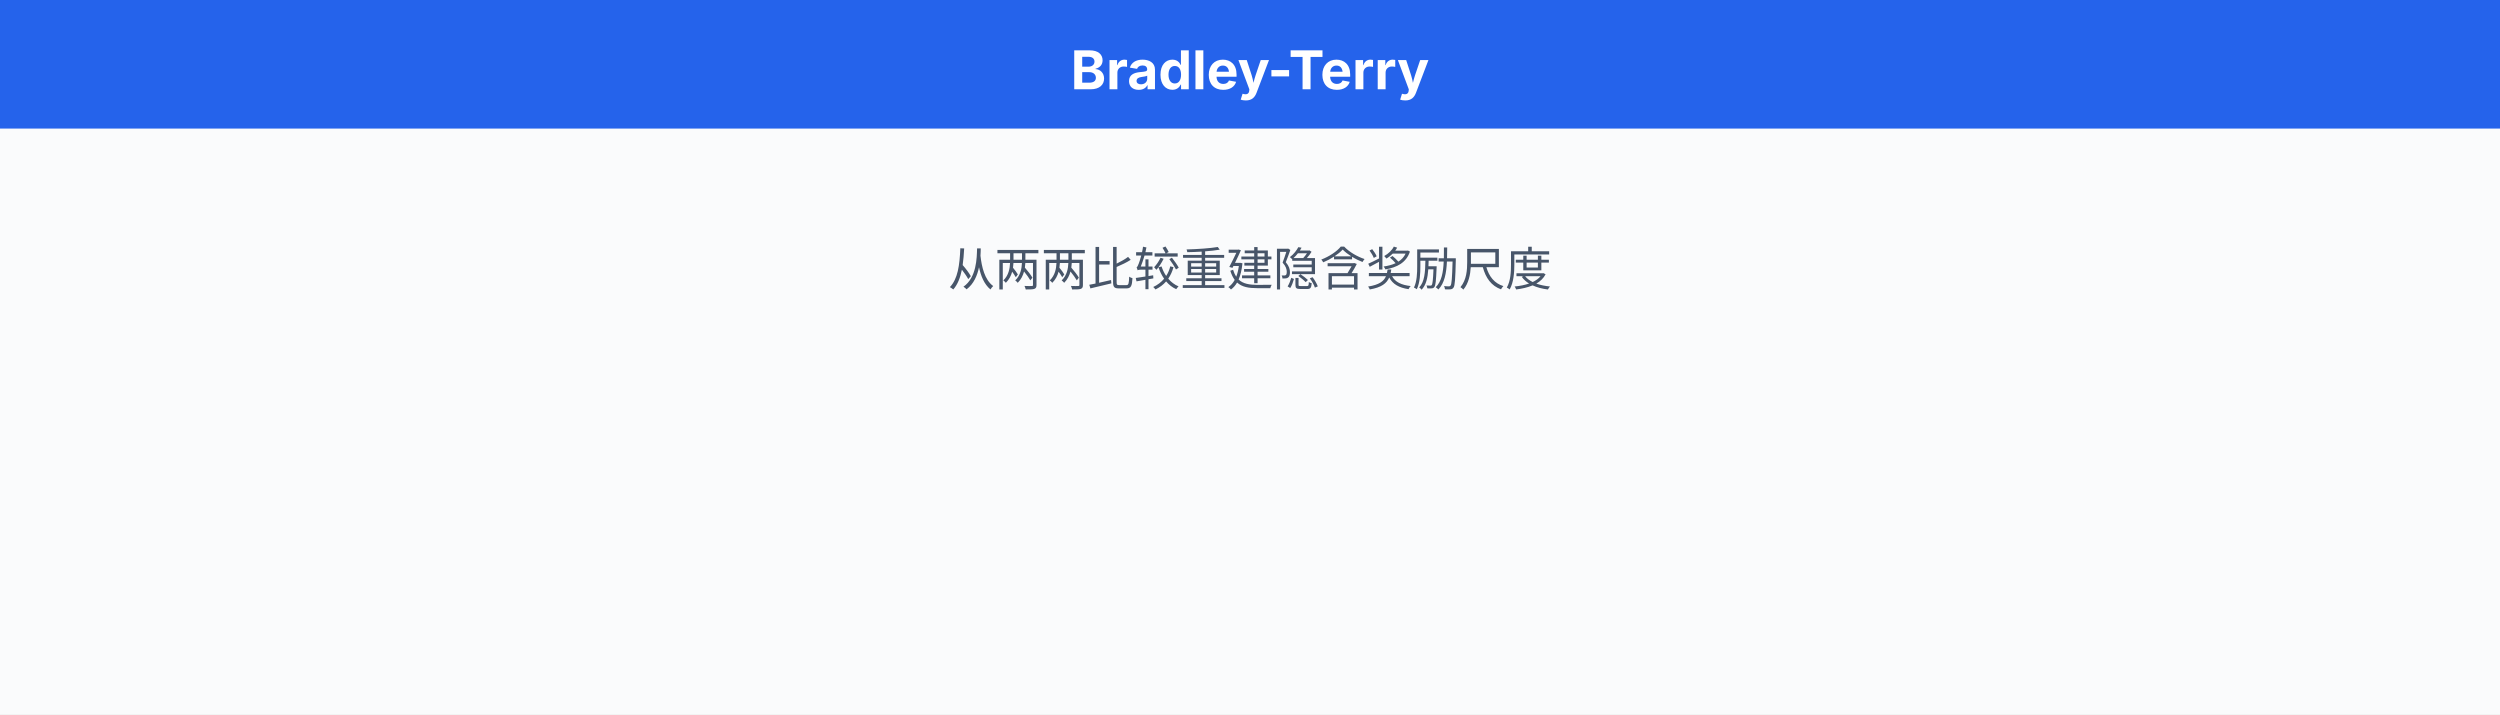
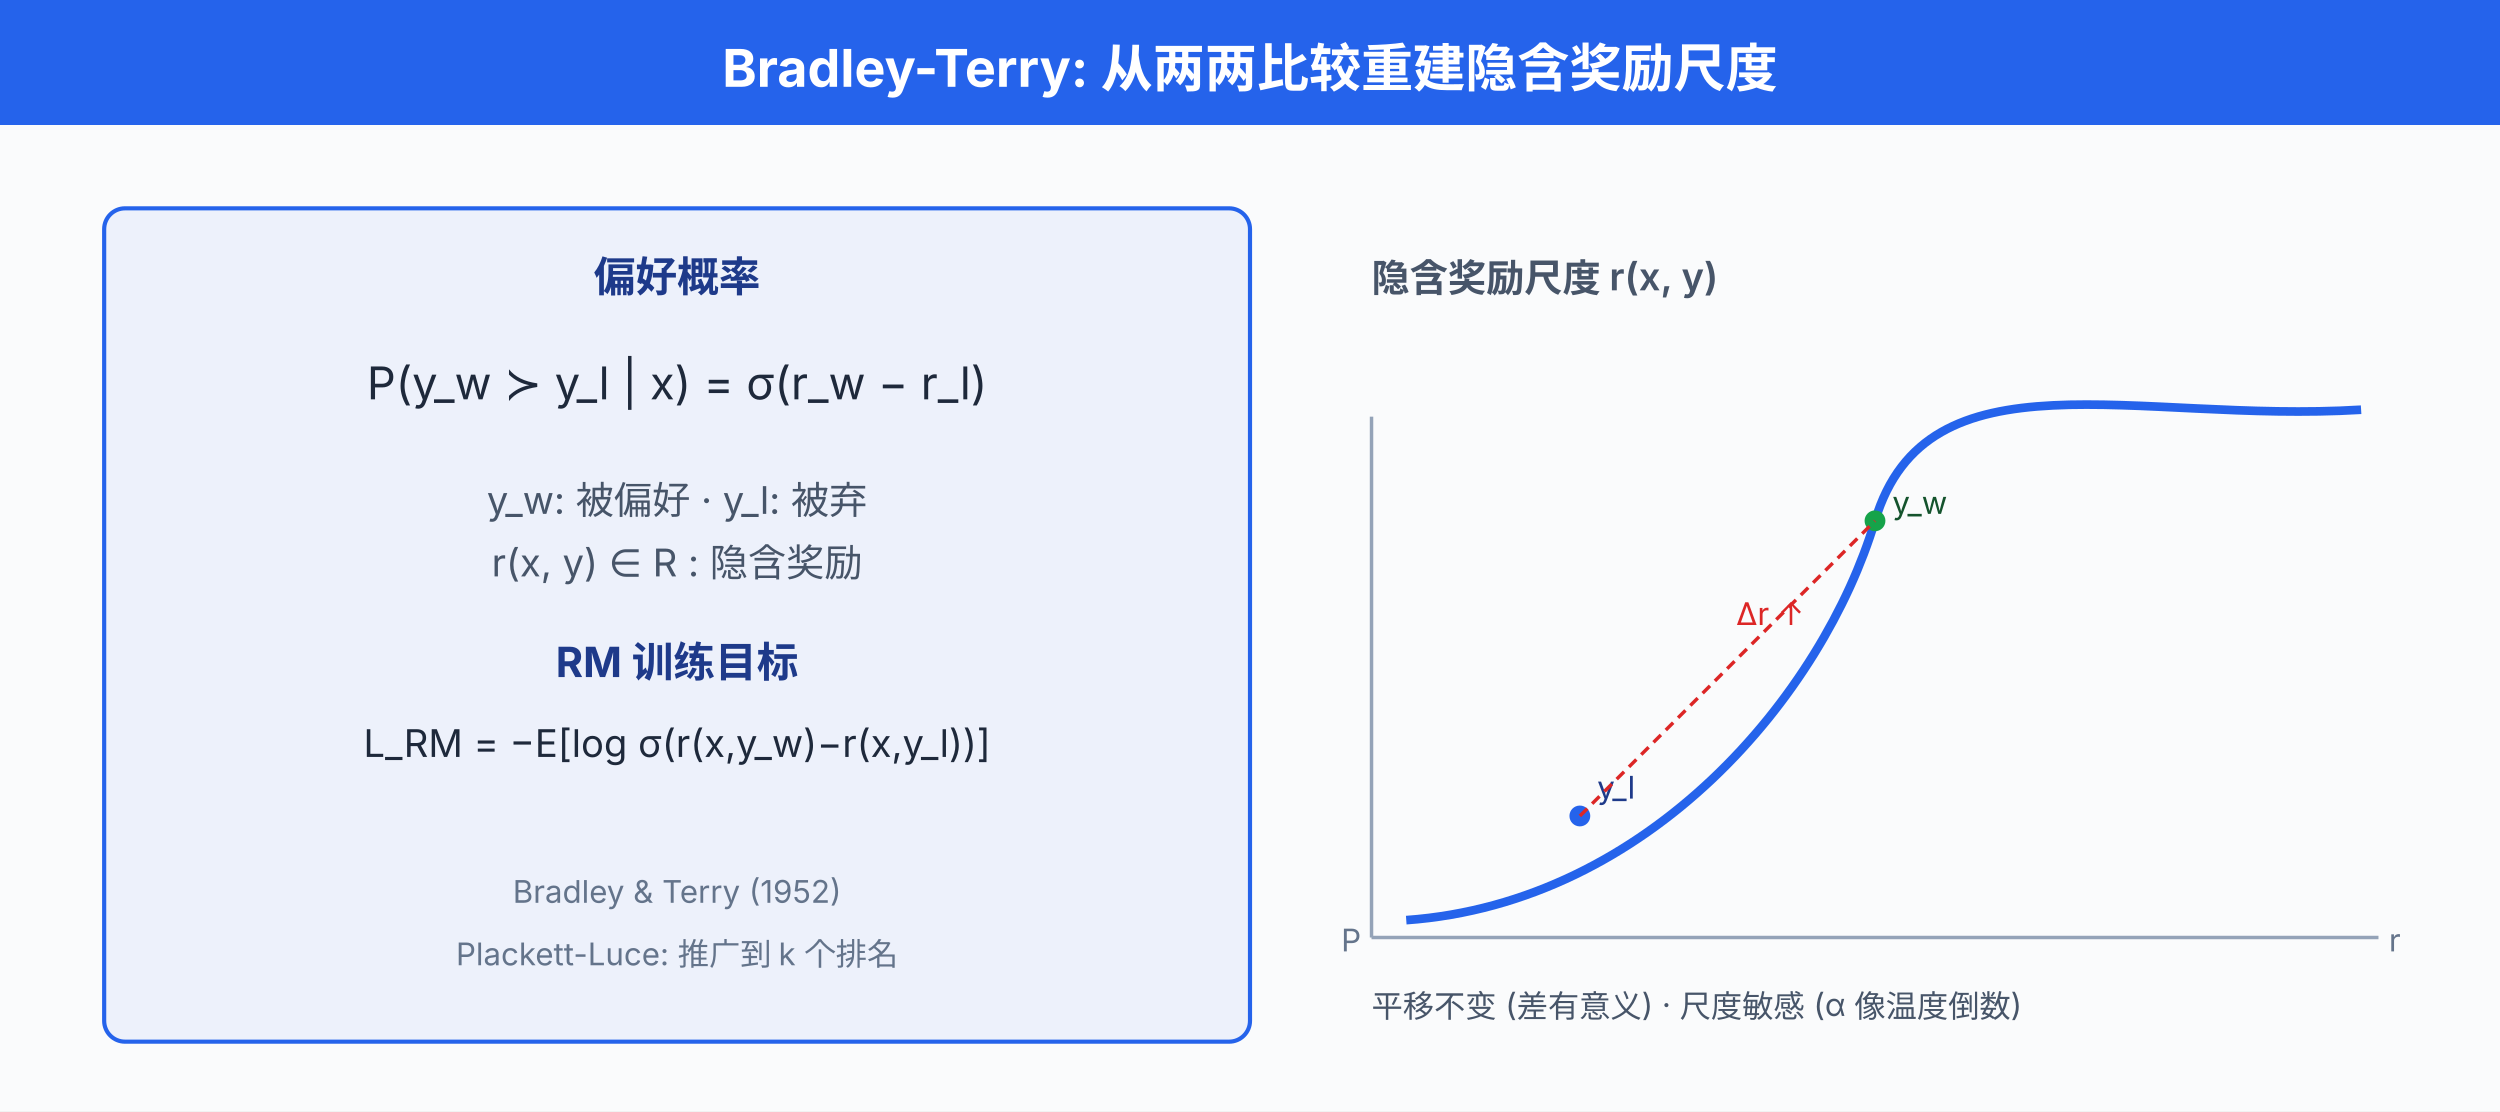
- <svg xmlns="http://www.w3.org/2000/svg" viewBox="0 0 700 200" width="700" height="200" font-family="system-ui, -apple-system, 'PingFang SC', 'Noto Sans SC', sans-serif">
+ <svg xmlns="http://www.w3.org/2000/svg" viewBox="0 0 720 320" width="720" height="320" font-family="system-ui, -apple-system, 'PingFang SC', 'Noto Sans SC', sans-serif">
  <style>
  text { font-family: system-ui, -apple-system, 'PingFang SC', 'Noto Sans SC', sans-serif; }
</style>
-   <rect width="700" height="200" fill="#fafbfc" />
-   <defs>
-     <marker id="a-64748b" markerWidth="8" markerHeight="6" refX="8" refY="3" orient="auto">
-       <path d="M0,0 L8,3 L0,6 Z" fill="#64748b" />
-     </marker>
-     <marker id="a-2563eb" markerWidth="8" markerHeight="6" refX="8" refY="3" orient="auto">
-       <path d="M0,0 L8,3 L0,6 Z" fill="#2563eb" />
-     </marker>
-     <marker id="a-16a34a" markerWidth="8" markerHeight="6" refX="8" refY="3" orient="auto">
-       <path d="M0,0 L8,3 L0,6 Z" fill="#16a34a" />
-     </marker>
-     <marker id="a-dc2626" markerWidth="8" markerHeight="6" refX="8" refY="3" orient="auto">
-       <path d="M0,0 L8,3 L0,6 Z" fill="#dc2626" />
-     </marker>
-     <marker id="a-9333ea" markerWidth="8" markerHeight="6" refX="8" refY="3" orient="auto">
-       <path d="M0,0 L8,3 L0,6 Z" fill="#9333ea" />
-     </marker>
-     <marker id="a-d97706" markerWidth="8" markerHeight="6" refX="8" refY="3" orient="auto">
-       <path d="M0,0 L8,3 L0,6 Z" fill="#d97706" />
-     </marker>
-     <marker id="a-0891b2" markerWidth="8" markerHeight="6" refX="8" refY="3" orient="auto">
-       <path d="M0,0 L8,3 L0,6 Z" fill="#0891b2" />
-     </marker>
-     <marker id="a-db2777" markerWidth="8" markerHeight="6" refX="8" refY="3" orient="auto">
-       <path d="M0,0 L8,3 L0,6 Z" fill="#db2777" />
-     </marker>
-   </defs>
-   <rect x="0" y="0" width="700" height="36" fill="#2563eb" rx="0" />
-   <text x="350" y="25" text-anchor="middle" font-size="15" font-weight="700" fill="white">Bradley-Terry</text>
-   <text x="350" y="80" text-anchor="middle" font-size="13" fill="#475569">从两两比较重建隐含奖励尺度</text>
+   <rect width="720" height="320" fill="#fafbfc" />
+   <rect x="0" y="0" width="720" height="36" fill="#2563eb" rx="0" />
+   <text x="360" y="25" text-anchor="middle" font-size="15" font-weight="700" fill="white">Bradley-Terry: 从两两比较重建隐含奖励尺度</text>
+   <rect x="30" y="60" width="330" height="240" rx="6" fill="#2563eb" fill-opacity="0.06" stroke="#2563eb" stroke-width="1.2" />
+   <text x="195" y="84" text-anchor="middle" font-size="12" font-weight="700" fill="#1e3a8a">偏好概率</text>
+   <text x="195" y="115" text-anchor="middle" font-size="13" fill="#1e293b">P(y_w ≻ y_l | x) = σ(r_w − r_l)</text>
+   <text x="195" y="148" text-anchor="middle" font-size="11" fill="#475569">y_w: 被偏好  ·  y_l: 被弃</text>
+   <text x="195" y="166" text-anchor="middle" font-size="11" fill="#475569">r(x, y) ∈ R : 隐含奖励</text>
+   <text x="195" y="195" text-anchor="middle" font-size="12" font-weight="700" fill="#1e3a8a">RM 训练目标</text>
+   <text x="195" y="218" text-anchor="middle" font-size="11" fill="#1e293b">L_RM = −E[log σ(r(x,y_w)−r(x,y_l))]</text>
+   <text x="195" y="260" text-anchor="middle" font-size="9" fill="#64748b">Bradley &amp; Terry (1952)</text>
+   <text x="195" y="278" text-anchor="middle" font-size="9" fill="#64748b">Plackett-Luce: 推广到 k 个排名</text>
+   <text x="395" y="84" font-size="11" font-weight="600" fill="#475569">隐含奖励尺度 r(x, y)</text>
+   <g transform="translate(395,100)">
+     <line x1="0" y1="170" x2="290" y2="170" stroke="#94a3b8" stroke-width="1" />
+     <line x1="0" y1="20" x2="0" y2="170" stroke="#94a3b8" stroke-width="1" />
+     <text x="-3" y="174" text-anchor="end" font-size="9" fill="#64748b">P</text>
+     <text x="293" y="174" font-size="9" fill="#64748b">r</text>
+     <path d="M 10 165 C 80 160, 130 100, 145 50 S 220 22, 285 18" stroke="#2563eb" stroke-width="2.5" fill="none" />
+     <circle cx="60" cy="135" r="3" fill="#2563eb" />
+     <text x="65" y="130" font-size="9" fill="#1e3a8a">y_l</text>
+     <circle cx="145" cy="50" r="3" fill="#16a34a" />
+     <text x="150" y="48" font-size="9" fill="#14532d">y_w</text>
+     <line x1="60" y1="135" x2="145" y2="50" stroke="#dc2626" stroke-width="1" stroke-dasharray="3,2" marker-end="url(#a-dc2626)" />
+     <text x="105" y="80" font-size="9" fill="#dc2626">Δr ↑</text>
+   </g>
+   <text x="395" y="293" font-size="9" fill="#475569">平移不变 (差有意义) · 尺度敏感 (α 像温度倒数)</text>
</svg>
